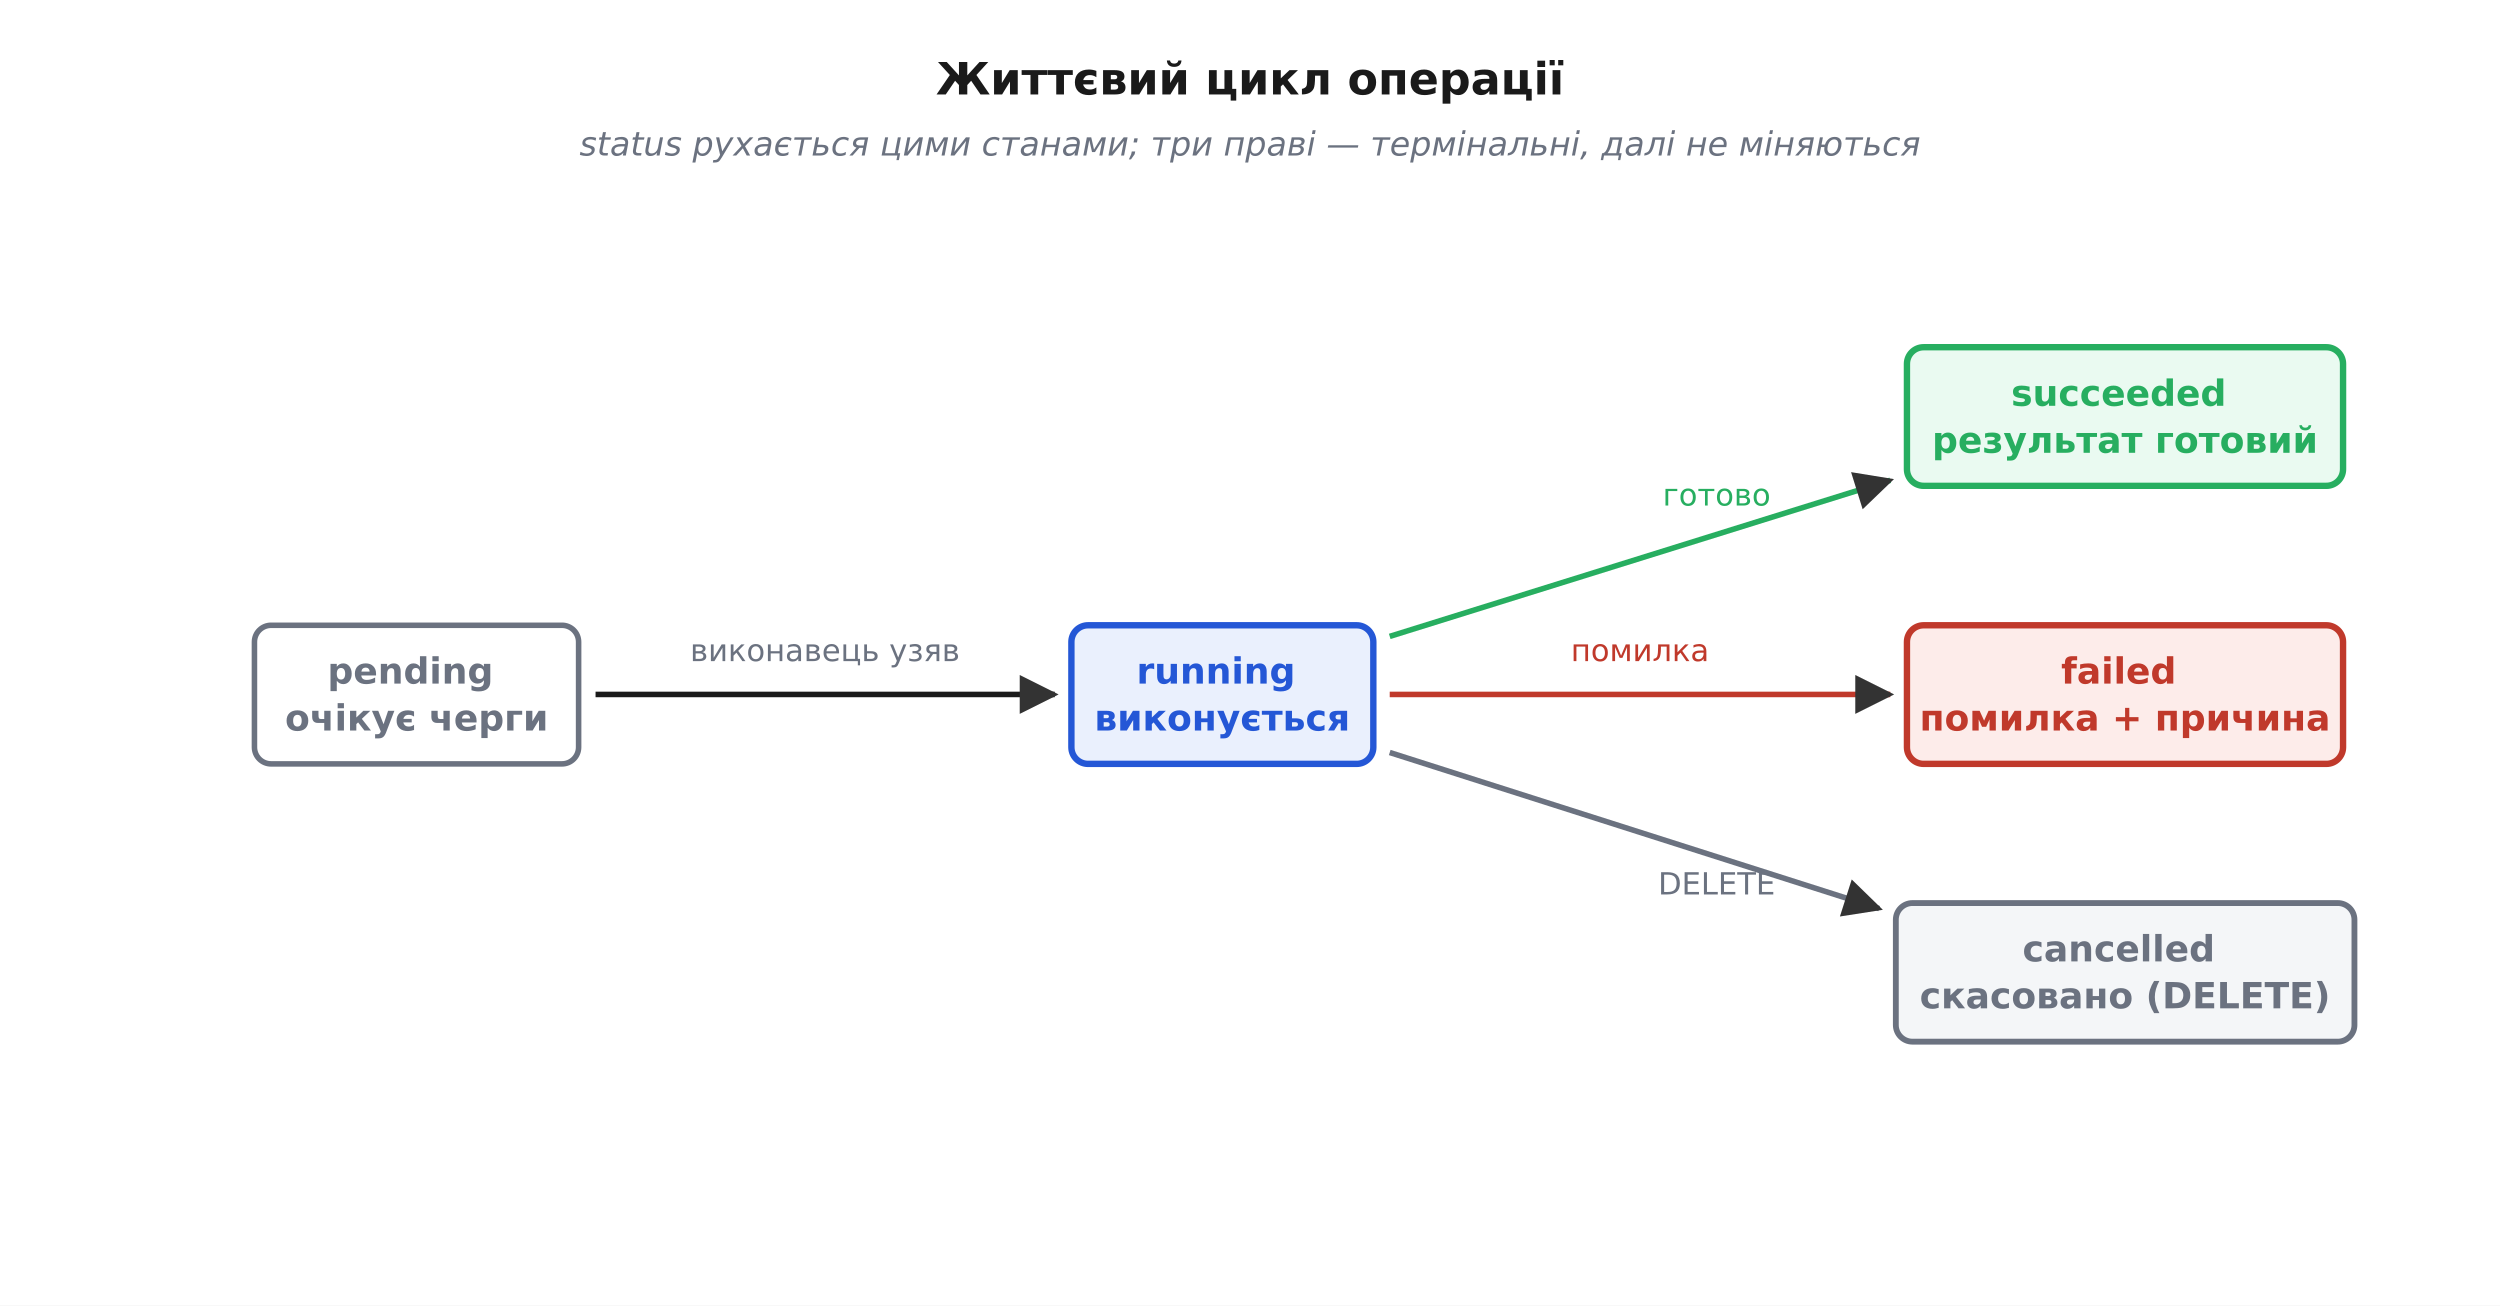
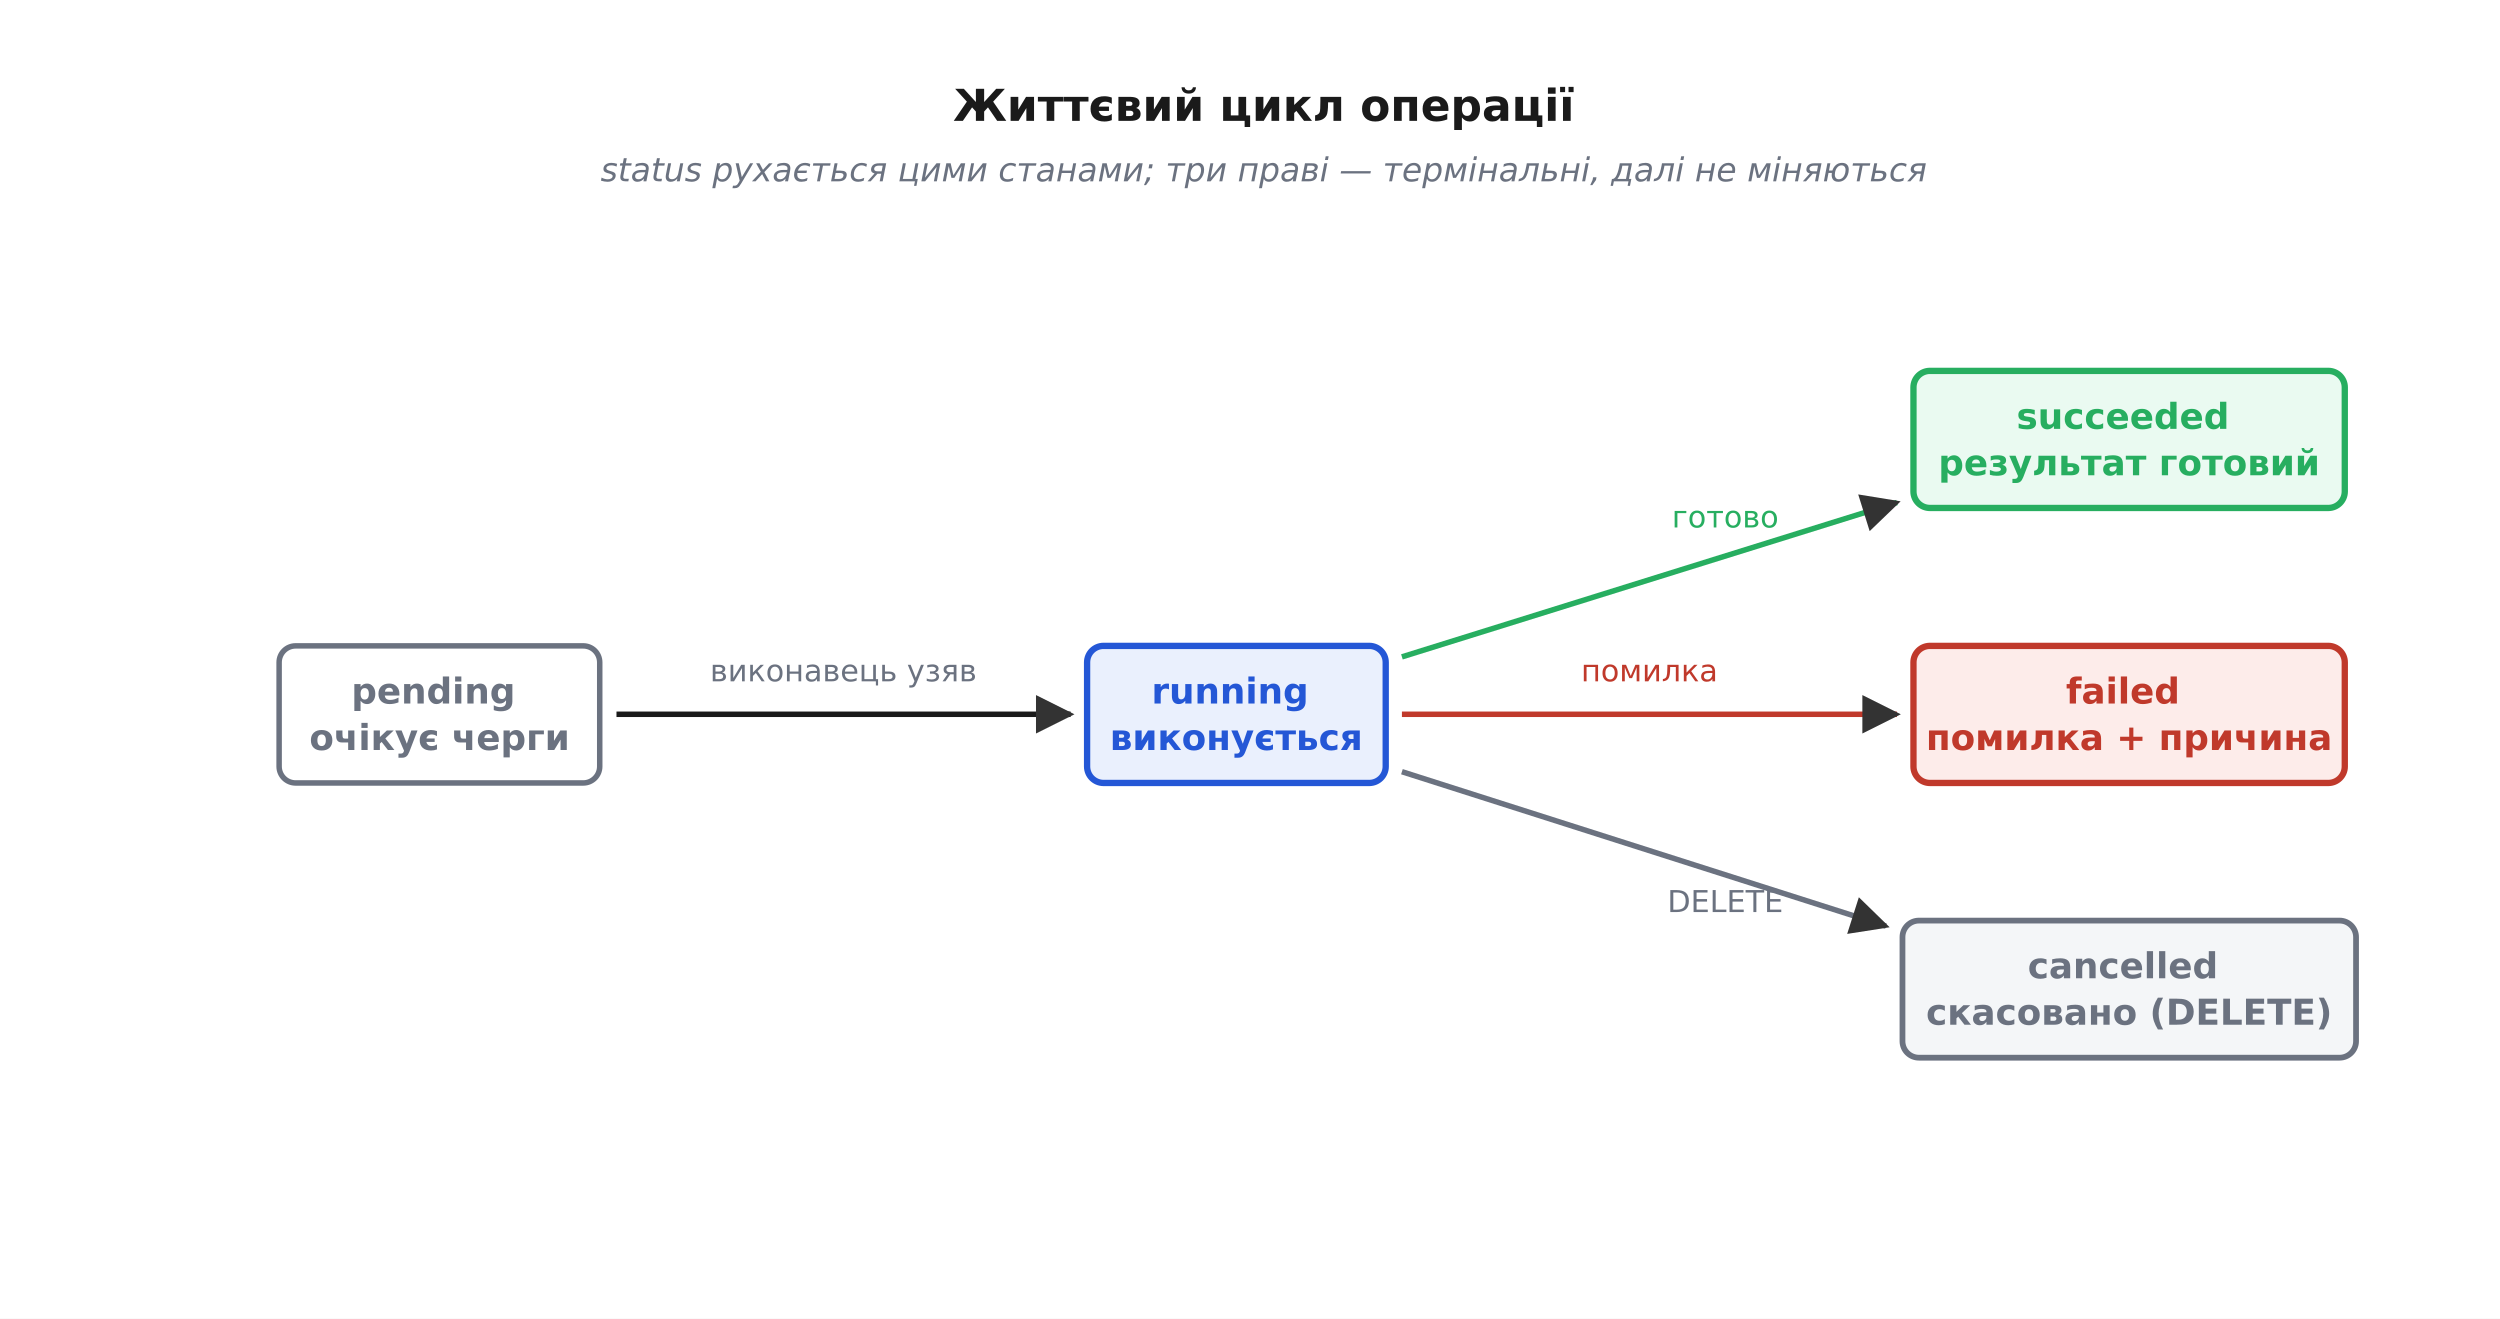
- <svg xmlns="http://www.w3.org/2000/svg" viewBox="0 0 900 470" font-family="'Segoe UI', 'DejaVu Sans', Arial, sans-serif">
-   <rect width="900" height="470" fill="#ffffff" />
+ <svg xmlns="http://www.w3.org/2000/svg" viewBox="-10 -10 910 480" font-family="'Segoe UI', 'DejaVu Sans', Arial, sans-serif">
+   <rect x="-10" y="-10" width="910" height="480" fill="#ffffff" />
  <defs>
    <marker id="arrow" viewBox="0 0 10 10" refX="9" refY="5" markerWidth="7" markerHeight="7" orient="auto-start-reverse">
      <path d="M0 0 L10 5 L0 10 z" fill="#333333" />
    </marker>
  </defs>
  <text x="450.0" y="34.0" font-family="'Segoe UI', 'DejaVu Sans', Arial, sans-serif" font-size="16" fill="#1a1a1a" text-anchor="middle" font-weight="700">Життєвий цикл операції</text>
  <text x="450.0" y="56.0" font-family="'Segoe UI', 'DejaVu Sans', Arial, sans-serif" font-size="12" fill="#6b7280" text-anchor="middle" font-style="italic">status рухається цими станами; три праві — термінальні, далі не міняються</text>
  <rect x="91.6" y="225.1" width="116.7" height="49.9" rx="6" fill="#ffffff" stroke="#6b7280" stroke-width="2.0" />
  <text x="150.0" y="246.1" font-family="'Segoe UI', 'DejaVu Sans', Arial, sans-serif" font-size="13" fill="#6b7280" text-anchor="middle" font-weight="700">
    <tspan x="150.0" dy="0.0">pending</tspan>
    <tspan x="150.0" dy="16.9">очікує черги</tspan>
  </text>
  <rect x="385.7" y="225.1" width="108.7" height="49.9" rx="6" fill="#eaf0fd" stroke="#2457d6" stroke-width="2.3" />
  <text x="440.0" y="246.1" font-family="'Segoe UI', 'DejaVu Sans', Arial, sans-serif" font-size="13" fill="#2457d6" text-anchor="middle" font-weight="700">
    <tspan x="440.0" dy="0.0">running</tspan>
    <tspan x="440.0" dy="16.9">виконується</tspan>
  </text>
  <rect x="686.5" y="125.0" width="157.0" height="49.9" rx="6" fill="#eafaf1" stroke="#27ae60" stroke-width="2.3" />
  <text x="765.0" y="146.1" font-family="'Segoe UI', 'DejaVu Sans', Arial, sans-serif" font-size="13" fill="#27ae60" text-anchor="middle" font-weight="700">
    <tspan x="765.0" dy="0.0">succeeded</tspan>
    <tspan x="765.0" dy="16.9">результат готовий</tspan>
  </text>
  <rect x="686.5" y="225.1" width="157.0" height="49.9" rx="6" fill="#fdecea" stroke="#c0392b" stroke-width="2.3" />
  <text x="765.0" y="246.1" font-family="'Segoe UI', 'DejaVu Sans', Arial, sans-serif" font-size="13" fill="#c0392b" text-anchor="middle" font-weight="700">
    <tspan x="765.0" dy="0.0">failed</tspan>
    <tspan x="765.0" dy="16.9">помилка + причина</tspan>
  </text>
  <rect x="682.5" y="325.1" width="165.1" height="49.9" rx="6" fill="#f4f6f8" stroke="#6b7280" stroke-width="2.1" />
  <text x="765.0" y="346.1" font-family="'Segoe UI', 'DejaVu Sans', Arial, sans-serif" font-size="13" fill="#6b7280" text-anchor="middle" font-weight="700">
    <tspan x="765.0" dy="0.0">cancelled</tspan>
    <tspan x="765.0" dy="16.9">скасовано (DELETE)</tspan>
  </text>
  <line x1="214.4" y1="250.0" x2="379.7" y2="250.0" stroke="#1a1a1a" stroke-width="2.0" marker-end="url(#arrow)" />
  <text x="297.0" y="238.0" font-family="'Segoe UI', 'DejaVu Sans', Arial, sans-serif" font-size="11" fill="#6b7280" text-anchor="middle">виконавець узяв</text>
  <line x1="500.3" y1="229.1" x2="680.5" y2="172.9" stroke="#27ae60" stroke-width="2.0" marker-end="url(#arrow)" />
  <text x="618.0" y="182.0" font-family="'Segoe UI', 'DejaVu Sans', Arial, sans-serif" font-size="11" fill="#27ae60" text-anchor="middle">готово</text>
  <line x1="500.3" y1="250.0" x2="680.5" y2="250.0" stroke="#c0392b" stroke-width="2.0" marker-end="url(#arrow)" />
  <text x="590.4" y="238.0" font-family="'Segoe UI', 'DejaVu Sans', Arial, sans-serif" font-size="11" fill="#c0392b" text-anchor="middle">помилка</text>
  <line x1="500.3" y1="270.9" x2="676.5" y2="327.1" stroke="#6b7280" stroke-width="2.0" marker-end="url(#arrow)" />
  <text x="618.0" y="322.0" font-family="'Segoe UI', 'DejaVu Sans', Arial, sans-serif" font-size="11" fill="#6b7280" text-anchor="middle">DELETE</text>
</svg>
